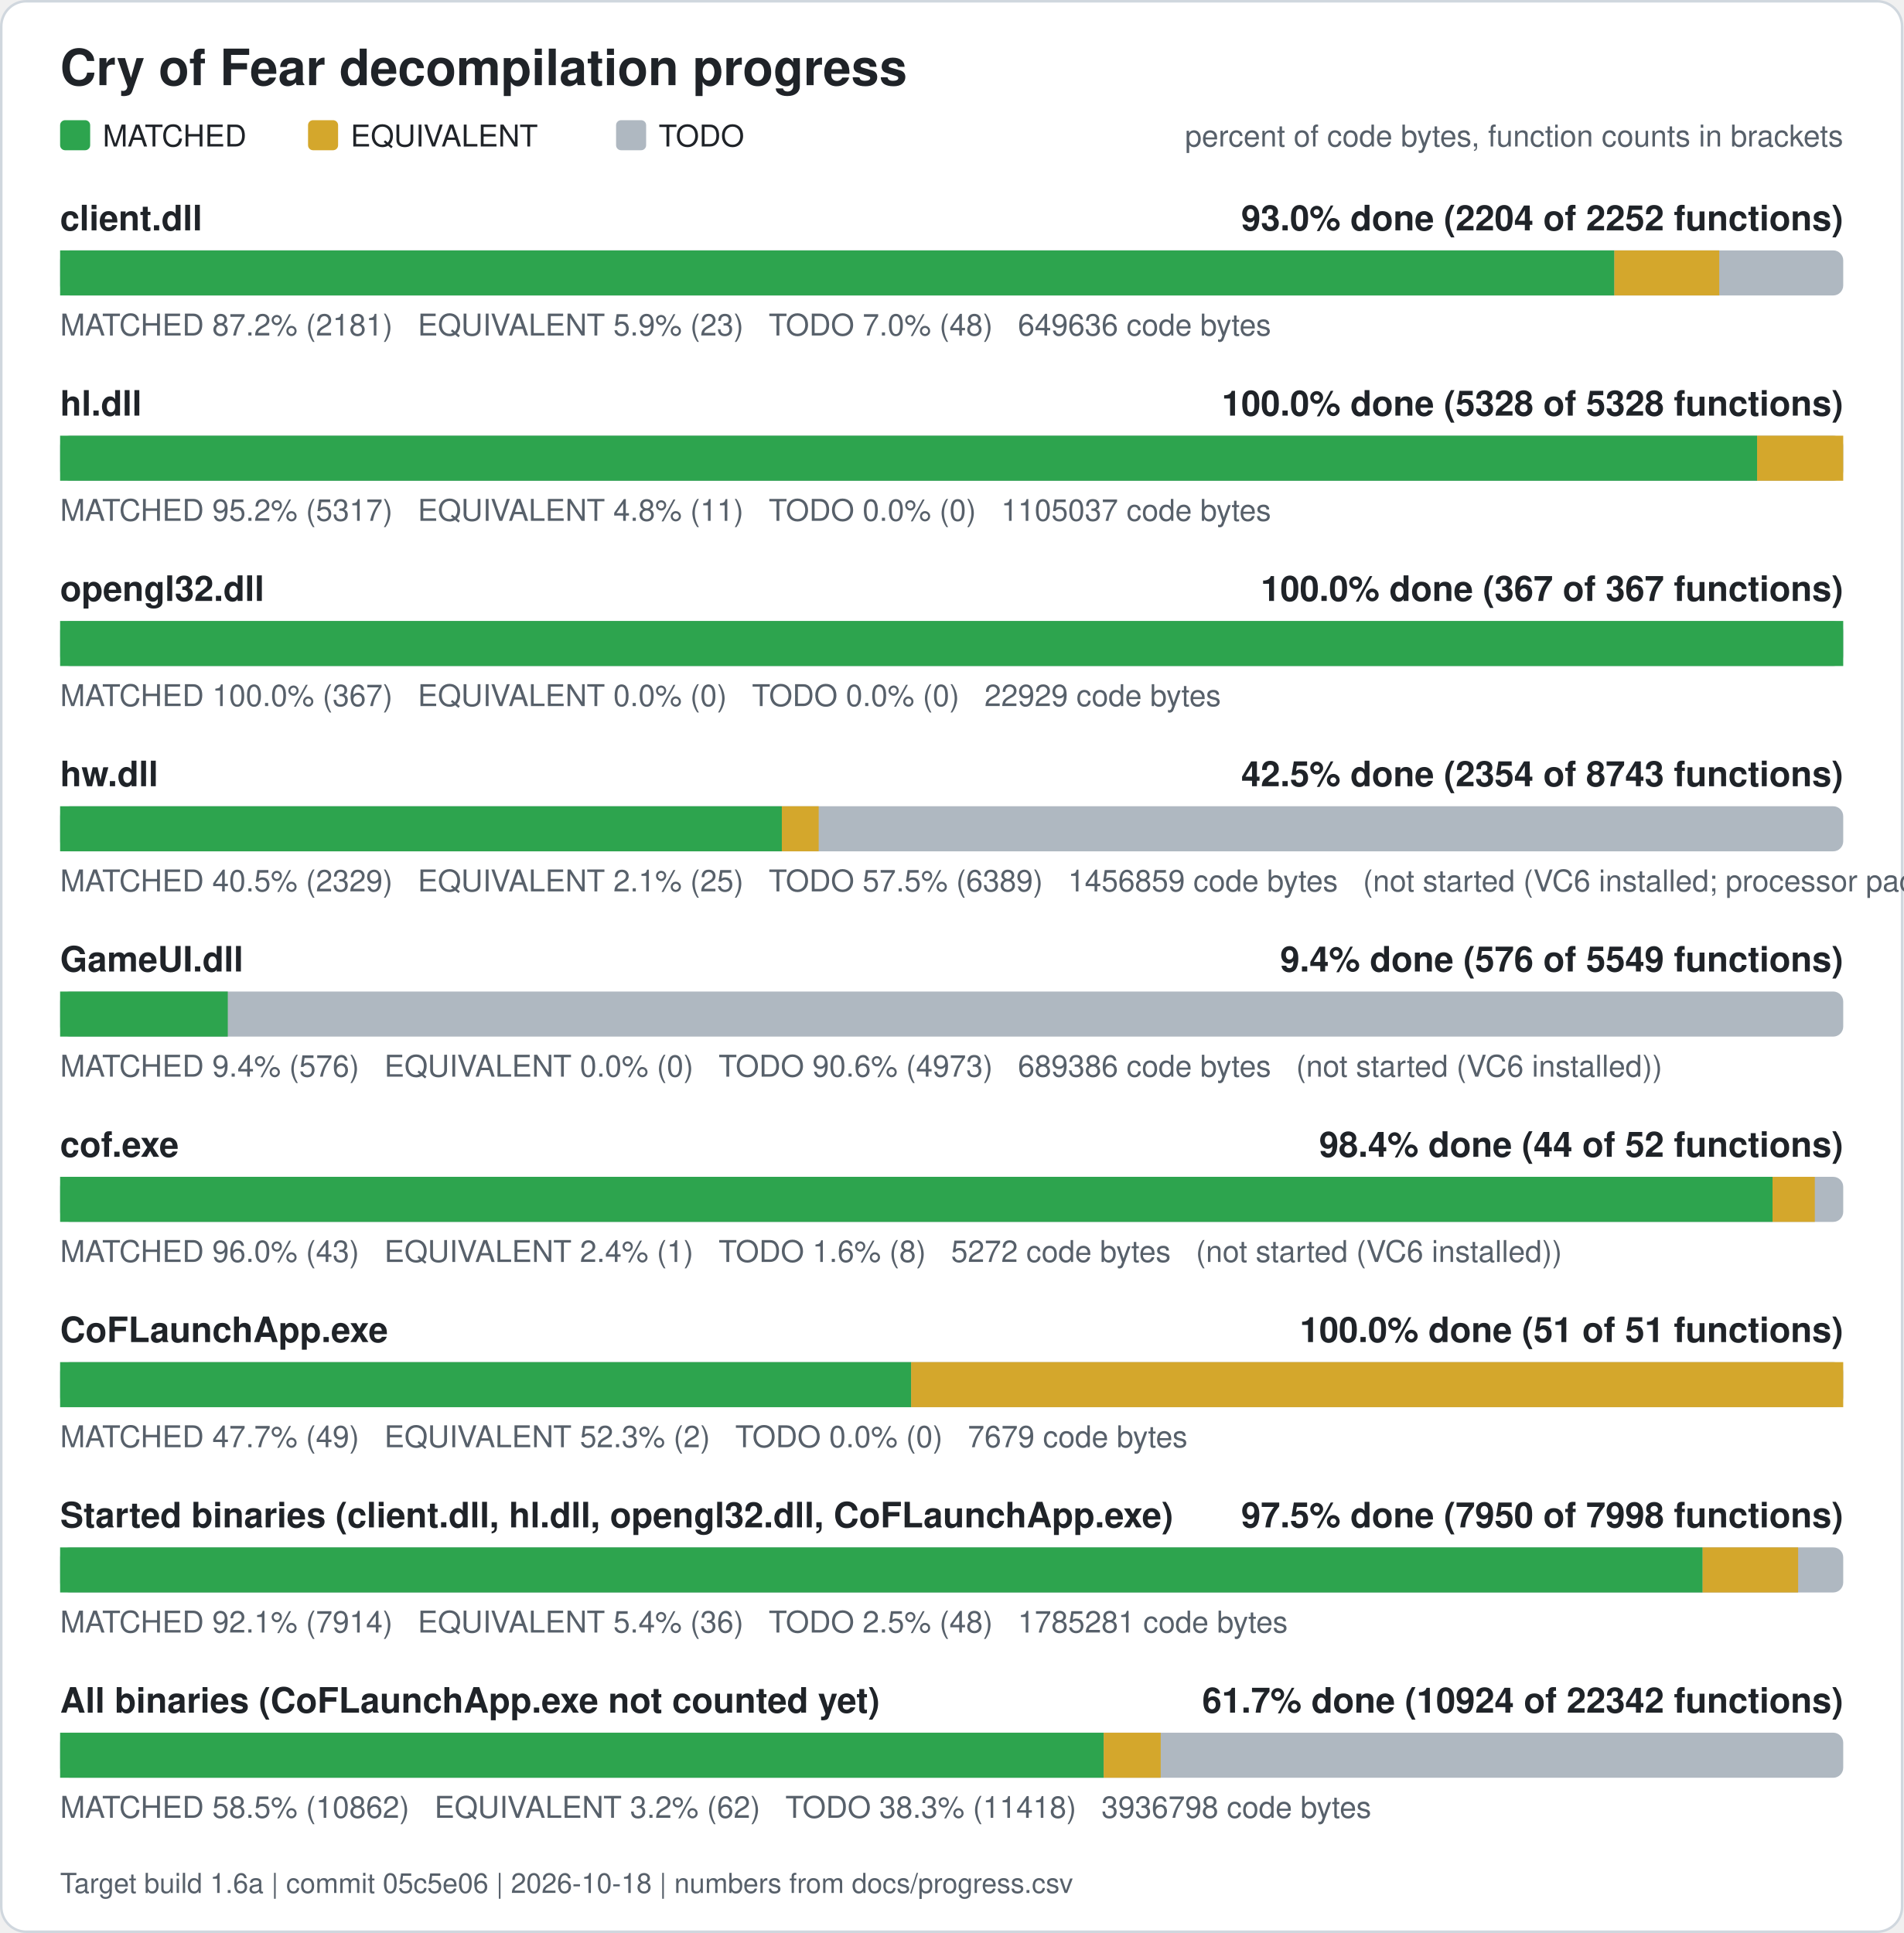
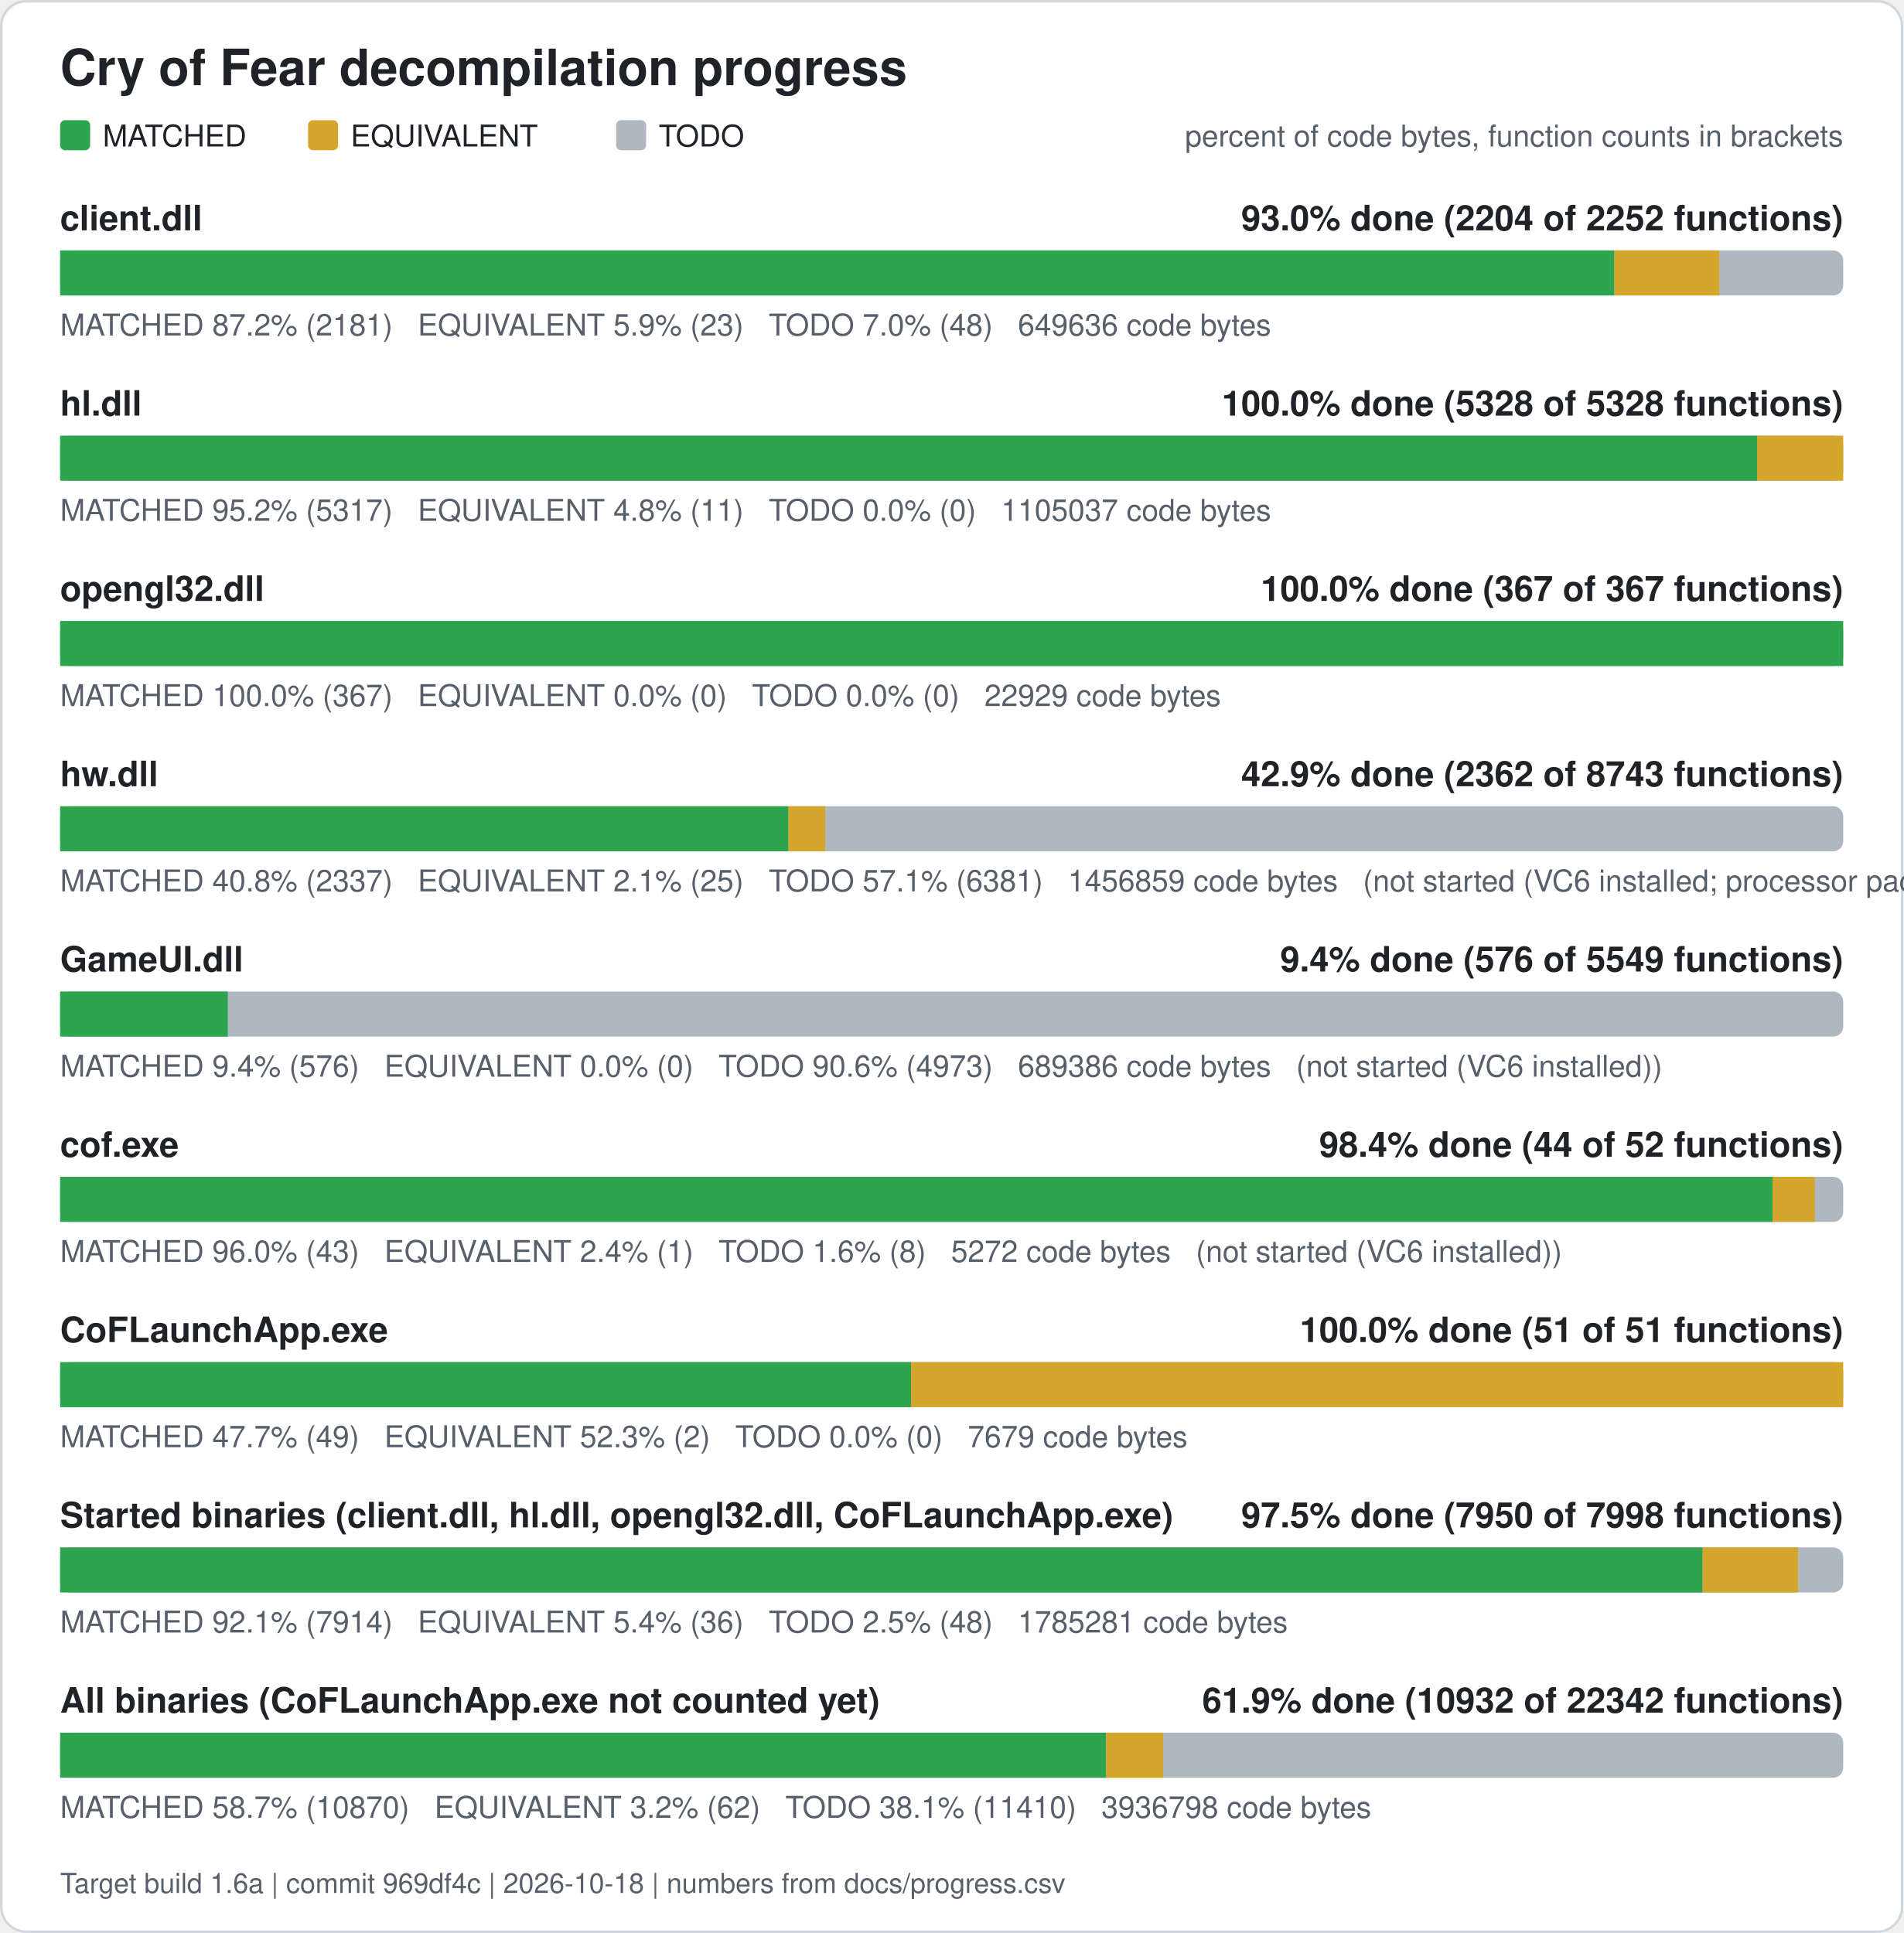
<svg xmlns="http://www.w3.org/2000/svg" width="760" height="772" viewBox="0 0 760 772" role="img" aria-label="Cry of Fear decompilation progress">
  <rect x="0.5" y="0.5" width="759" height="771" rx="10" fill="#ffffff" stroke="#d0d7de" />
  <text x="24" y="34" font-family="Segoe UI, Helvetica, Arial, sans-serif" font-size="20" font-weight="600" fill="#1f2328">Cry of Fear decompilation progress</text>
  <rect x="24" y="48" width="12" height="12" rx="2" fill="#2da44e" />
  <text x="41" y="58.5" font-family="Segoe UI, Helvetica, Arial, sans-serif" font-size="12" fill="#1f2328">MATCHED</text>
  <rect x="123" y="48" width="12" height="12" rx="2" fill="#d4a72c" />
  <text x="140" y="58.5" font-family="Segoe UI, Helvetica, Arial, sans-serif" font-size="12" fill="#1f2328">EQUIVALENT</text>
  <rect x="246" y="48" width="12" height="12" rx="2" fill="#afb8c1" />
  <text x="263" y="58.5" font-family="Segoe UI, Helvetica, Arial, sans-serif" font-size="12" fill="#1f2328">TODO</text>
  <text x="736" y="58.5" font-family="Segoe UI, Helvetica, Arial, sans-serif" font-size="12" fill="#57606a" text-anchor="end">percent of code bytes, function counts in brackets</text>
  <text x="24" y="92" font-family="Segoe UI, Helvetica, Arial, sans-serif" font-size="14" font-weight="600" fill="#1f2328">client.dll</text>
  <text x="736" y="92" font-family="Segoe UI, Helvetica, Arial, sans-serif" font-size="14" font-weight="600" fill="#1f2328" text-anchor="end">93.0% done (2204 of 2252 functions)</text>
  <rect x="24" y="100" width="712" height="18" rx="4" fill="#afb8c1" />
  <rect x="24.00" y="100" width="620.61" height="18" fill="#2da44e" />
  <rect x="644.61" y="100" width="41.89" height="18" fill="#d4a72c" />
  <text x="24" y="134" font-family="Segoe UI, Helvetica, Arial, sans-serif" font-size="12" fill="#57606a" xml:space="preserve">MATCHED 87.2% (2181)   EQUIVALENT 5.9% (23)   TODO 7.0% (48)   649636 code bytes</text>
  <text x="24" y="166" font-family="Segoe UI, Helvetica, Arial, sans-serif" font-size="14" font-weight="600" fill="#1f2328">hl.dll</text>
  <text x="736" y="166" font-family="Segoe UI, Helvetica, Arial, sans-serif" font-size="14" font-weight="600" fill="#1f2328" text-anchor="end">100.0% done (5328 of 5328 functions)</text>
  <rect x="24" y="174" width="712" height="18" rx="4" fill="#afb8c1" />
  <rect x="24.00" y="174" width="677.61" height="18" fill="#2da44e" />
  <rect x="701.61" y="174" width="34.39" height="18" fill="#d4a72c" />
  <text x="24" y="208" font-family="Segoe UI, Helvetica, Arial, sans-serif" font-size="12" fill="#57606a" xml:space="preserve">MATCHED 95.2% (5317)   EQUIVALENT 4.8% (11)   TODO 0.0% (0)   1105037 code bytes</text>
  <text x="24" y="240" font-family="Segoe UI, Helvetica, Arial, sans-serif" font-size="14" font-weight="600" fill="#1f2328">opengl32.dll</text>
  <text x="736" y="240" font-family="Segoe UI, Helvetica, Arial, sans-serif" font-size="14" font-weight="600" fill="#1f2328" text-anchor="end">100.0% done (367 of 367 functions)</text>
  <rect x="24" y="248" width="712" height="18" rx="4" fill="#afb8c1" />
  <rect x="24.00" y="248" width="712.00" height="18" fill="#2da44e" />
  <text x="24" y="282" font-family="Segoe UI, Helvetica, Arial, sans-serif" font-size="12" fill="#57606a" xml:space="preserve">MATCHED 100.0% (367)   EQUIVALENT 0.0% (0)   TODO 0.0% (0)   22929 code bytes</text>
  <text x="24" y="314" font-family="Segoe UI, Helvetica, Arial, sans-serif" font-size="14" font-weight="600" fill="#1f2328">hw.dll</text>
-   <text x="736" y="314" font-family="Segoe UI, Helvetica, Arial, sans-serif" font-size="14" font-weight="600" fill="#1f2328" text-anchor="end">42.5% done (2354 of 8743 functions)</text>
+   <text x="736" y="314" font-family="Segoe UI, Helvetica, Arial, sans-serif" font-size="14" font-weight="600" fill="#1f2328" text-anchor="end">42.9% done (2362 of 8743 functions)</text>
  <rect x="24" y="322" width="712" height="18" rx="4" fill="#afb8c1" />
-   <rect x="24.00" y="322" width="288.19" height="18" fill="#2da44e" />
-   <rect x="312.19" y="322" width="14.71" height="18" fill="#d4a72c" />
-   <text x="24" y="356" font-family="Segoe UI, Helvetica, Arial, sans-serif" font-size="12" fill="#57606a" xml:space="preserve">MATCHED 40.5% (2329)   EQUIVALENT 2.1% (25)   TODO 57.5% (6389)   1456859 code bytes   (not started (VC6 installed; processor pack and VS 2005 objects need those compilers))</text>
+   <rect x="24.00" y="322" width="290.81" height="18" fill="#2da44e" />
+   <rect x="314.81" y="322" width="14.71" height="18" fill="#d4a72c" />
+   <text x="24" y="356" font-family="Segoe UI, Helvetica, Arial, sans-serif" font-size="12" fill="#57606a" xml:space="preserve">MATCHED 40.8% (2337)   EQUIVALENT 2.1% (25)   TODO 57.1% (6381)   1456859 code bytes   (not started (VC6 installed; processor pack and VS 2005 objects need those compilers))</text>
  <text x="24" y="388" font-family="Segoe UI, Helvetica, Arial, sans-serif" font-size="14" font-weight="600" fill="#1f2328">GameUI.dll</text>
  <text x="736" y="388" font-family="Segoe UI, Helvetica, Arial, sans-serif" font-size="14" font-weight="600" fill="#1f2328" text-anchor="end">9.4% done (576 of 5549 functions)</text>
  <rect x="24" y="396" width="712" height="18" rx="4" fill="#afb8c1" />
  <rect x="24.00" y="396" width="66.95" height="18" fill="#2da44e" />
  <text x="24" y="430" font-family="Segoe UI, Helvetica, Arial, sans-serif" font-size="12" fill="#57606a" xml:space="preserve">MATCHED 9.4% (576)   EQUIVALENT 0.0% (0)   TODO 90.6% (4973)   689386 code bytes   (not started (VC6 installed))</text>
  <text x="24" y="462" font-family="Segoe UI, Helvetica, Arial, sans-serif" font-size="14" font-weight="600" fill="#1f2328">cof.exe</text>
  <text x="736" y="462" font-family="Segoe UI, Helvetica, Arial, sans-serif" font-size="14" font-weight="600" fill="#1f2328" text-anchor="end">98.4% done (44 of 52 functions)</text>
  <rect x="24" y="470" width="712" height="18" rx="4" fill="#afb8c1" />
  <rect x="24.00" y="470" width="683.77" height="18" fill="#2da44e" />
  <rect x="707.77" y="470" width="16.88" height="18" fill="#d4a72c" />
  <text x="24" y="504" font-family="Segoe UI, Helvetica, Arial, sans-serif" font-size="12" fill="#57606a" xml:space="preserve">MATCHED 96.0% (43)   EQUIVALENT 2.4% (1)   TODO 1.6% (8)   5272 code bytes   (not started (VC6 installed))</text>
  <text x="24" y="536" font-family="Segoe UI, Helvetica, Arial, sans-serif" font-size="14" font-weight="600" fill="#1f2328">CoFLaunchApp.exe</text>
  <text x="736" y="536" font-family="Segoe UI, Helvetica, Arial, sans-serif" font-size="14" font-weight="600" fill="#1f2328" text-anchor="end">100.0% done (51 of 51 functions)</text>
  <rect x="24" y="544" width="712" height="18" rx="4" fill="#afb8c1" />
  <rect x="24.00" y="544" width="339.82" height="18" fill="#2da44e" />
  <rect x="363.82" y="544" width="372.18" height="18" fill="#d4a72c" />
  <text x="24" y="578" font-family="Segoe UI, Helvetica, Arial, sans-serif" font-size="12" fill="#57606a" xml:space="preserve">MATCHED 47.7% (49)   EQUIVALENT 52.3% (2)   TODO 0.0% (0)   7679 code bytes</text>
  <text x="24" y="610" font-family="Segoe UI, Helvetica, Arial, sans-serif" font-size="14" font-weight="600" fill="#1f2328">Started binaries (client.dll, hl.dll, opengl32.dll, CoFLaunchApp.exe)</text>
  <text x="736" y="610" font-family="Segoe UI, Helvetica, Arial, sans-serif" font-size="14" font-weight="600" fill="#1f2328" text-anchor="end">97.5% done (7950 of 7998 functions)</text>
  <rect x="24" y="618" width="712" height="18" rx="4" fill="#afb8c1" />
  <rect x="24.00" y="618" width="655.86" height="18" fill="#2da44e" />
  <rect x="679.86" y="618" width="38.13" height="18" fill="#d4a72c" />
  <text x="24" y="652" font-family="Segoe UI, Helvetica, Arial, sans-serif" font-size="12" fill="#57606a" xml:space="preserve">MATCHED 92.1% (7914)   EQUIVALENT 5.4% (36)   TODO 2.5% (48)   1785281 code bytes</text>
  <text x="24" y="684" font-family="Segoe UI, Helvetica, Arial, sans-serif" font-size="14" font-weight="600" fill="#1f2328">All binaries (CoFLaunchApp.exe not counted yet)</text>
-   <text x="736" y="684" font-family="Segoe UI, Helvetica, Arial, sans-serif" font-size="14" font-weight="600" fill="#1f2328" text-anchor="end">61.7% done (10924 of 22342 functions)</text>
+   <text x="736" y="684" font-family="Segoe UI, Helvetica, Arial, sans-serif" font-size="14" font-weight="600" fill="#1f2328" text-anchor="end">61.9% done (10932 of 22342 functions)</text>
  <rect x="24" y="692" width="712" height="18" rx="4" fill="#afb8c1" />
-   <rect x="24.00" y="692" width="416.71" height="18" fill="#2da44e" />
-   <rect x="440.71" y="692" width="22.76" height="18" fill="#d4a72c" />
-   <text x="24" y="726" font-family="Segoe UI, Helvetica, Arial, sans-serif" font-size="12" fill="#57606a" xml:space="preserve">MATCHED 58.5% (10862)   EQUIVALENT 3.2% (62)   TODO 38.3% (11418)   3936798 code bytes</text>
-   <text x="24" y="756" font-family="Segoe UI, Helvetica, Arial, sans-serif" font-size="11" fill="#57606a">Target build 1.6a | commit 05c5e06 | 2026-10-18 | numbers from docs/progress.csv</text>
+   <rect x="24.00" y="692" width="417.68" height="18" fill="#2da44e" />
+   <rect x="441.68" y="692" width="22.76" height="18" fill="#d4a72c" />
+   <text x="24" y="726" font-family="Segoe UI, Helvetica, Arial, sans-serif" font-size="12" fill="#57606a" xml:space="preserve">MATCHED 58.7% (10870)   EQUIVALENT 3.2% (62)   TODO 38.1% (11410)   3936798 code bytes</text>
+   <text x="24" y="756" font-family="Segoe UI, Helvetica, Arial, sans-serif" font-size="11" fill="#57606a">Target build 1.6a | commit 969df4c | 2026-10-18 | numbers from docs/progress.csv</text>
</svg>
